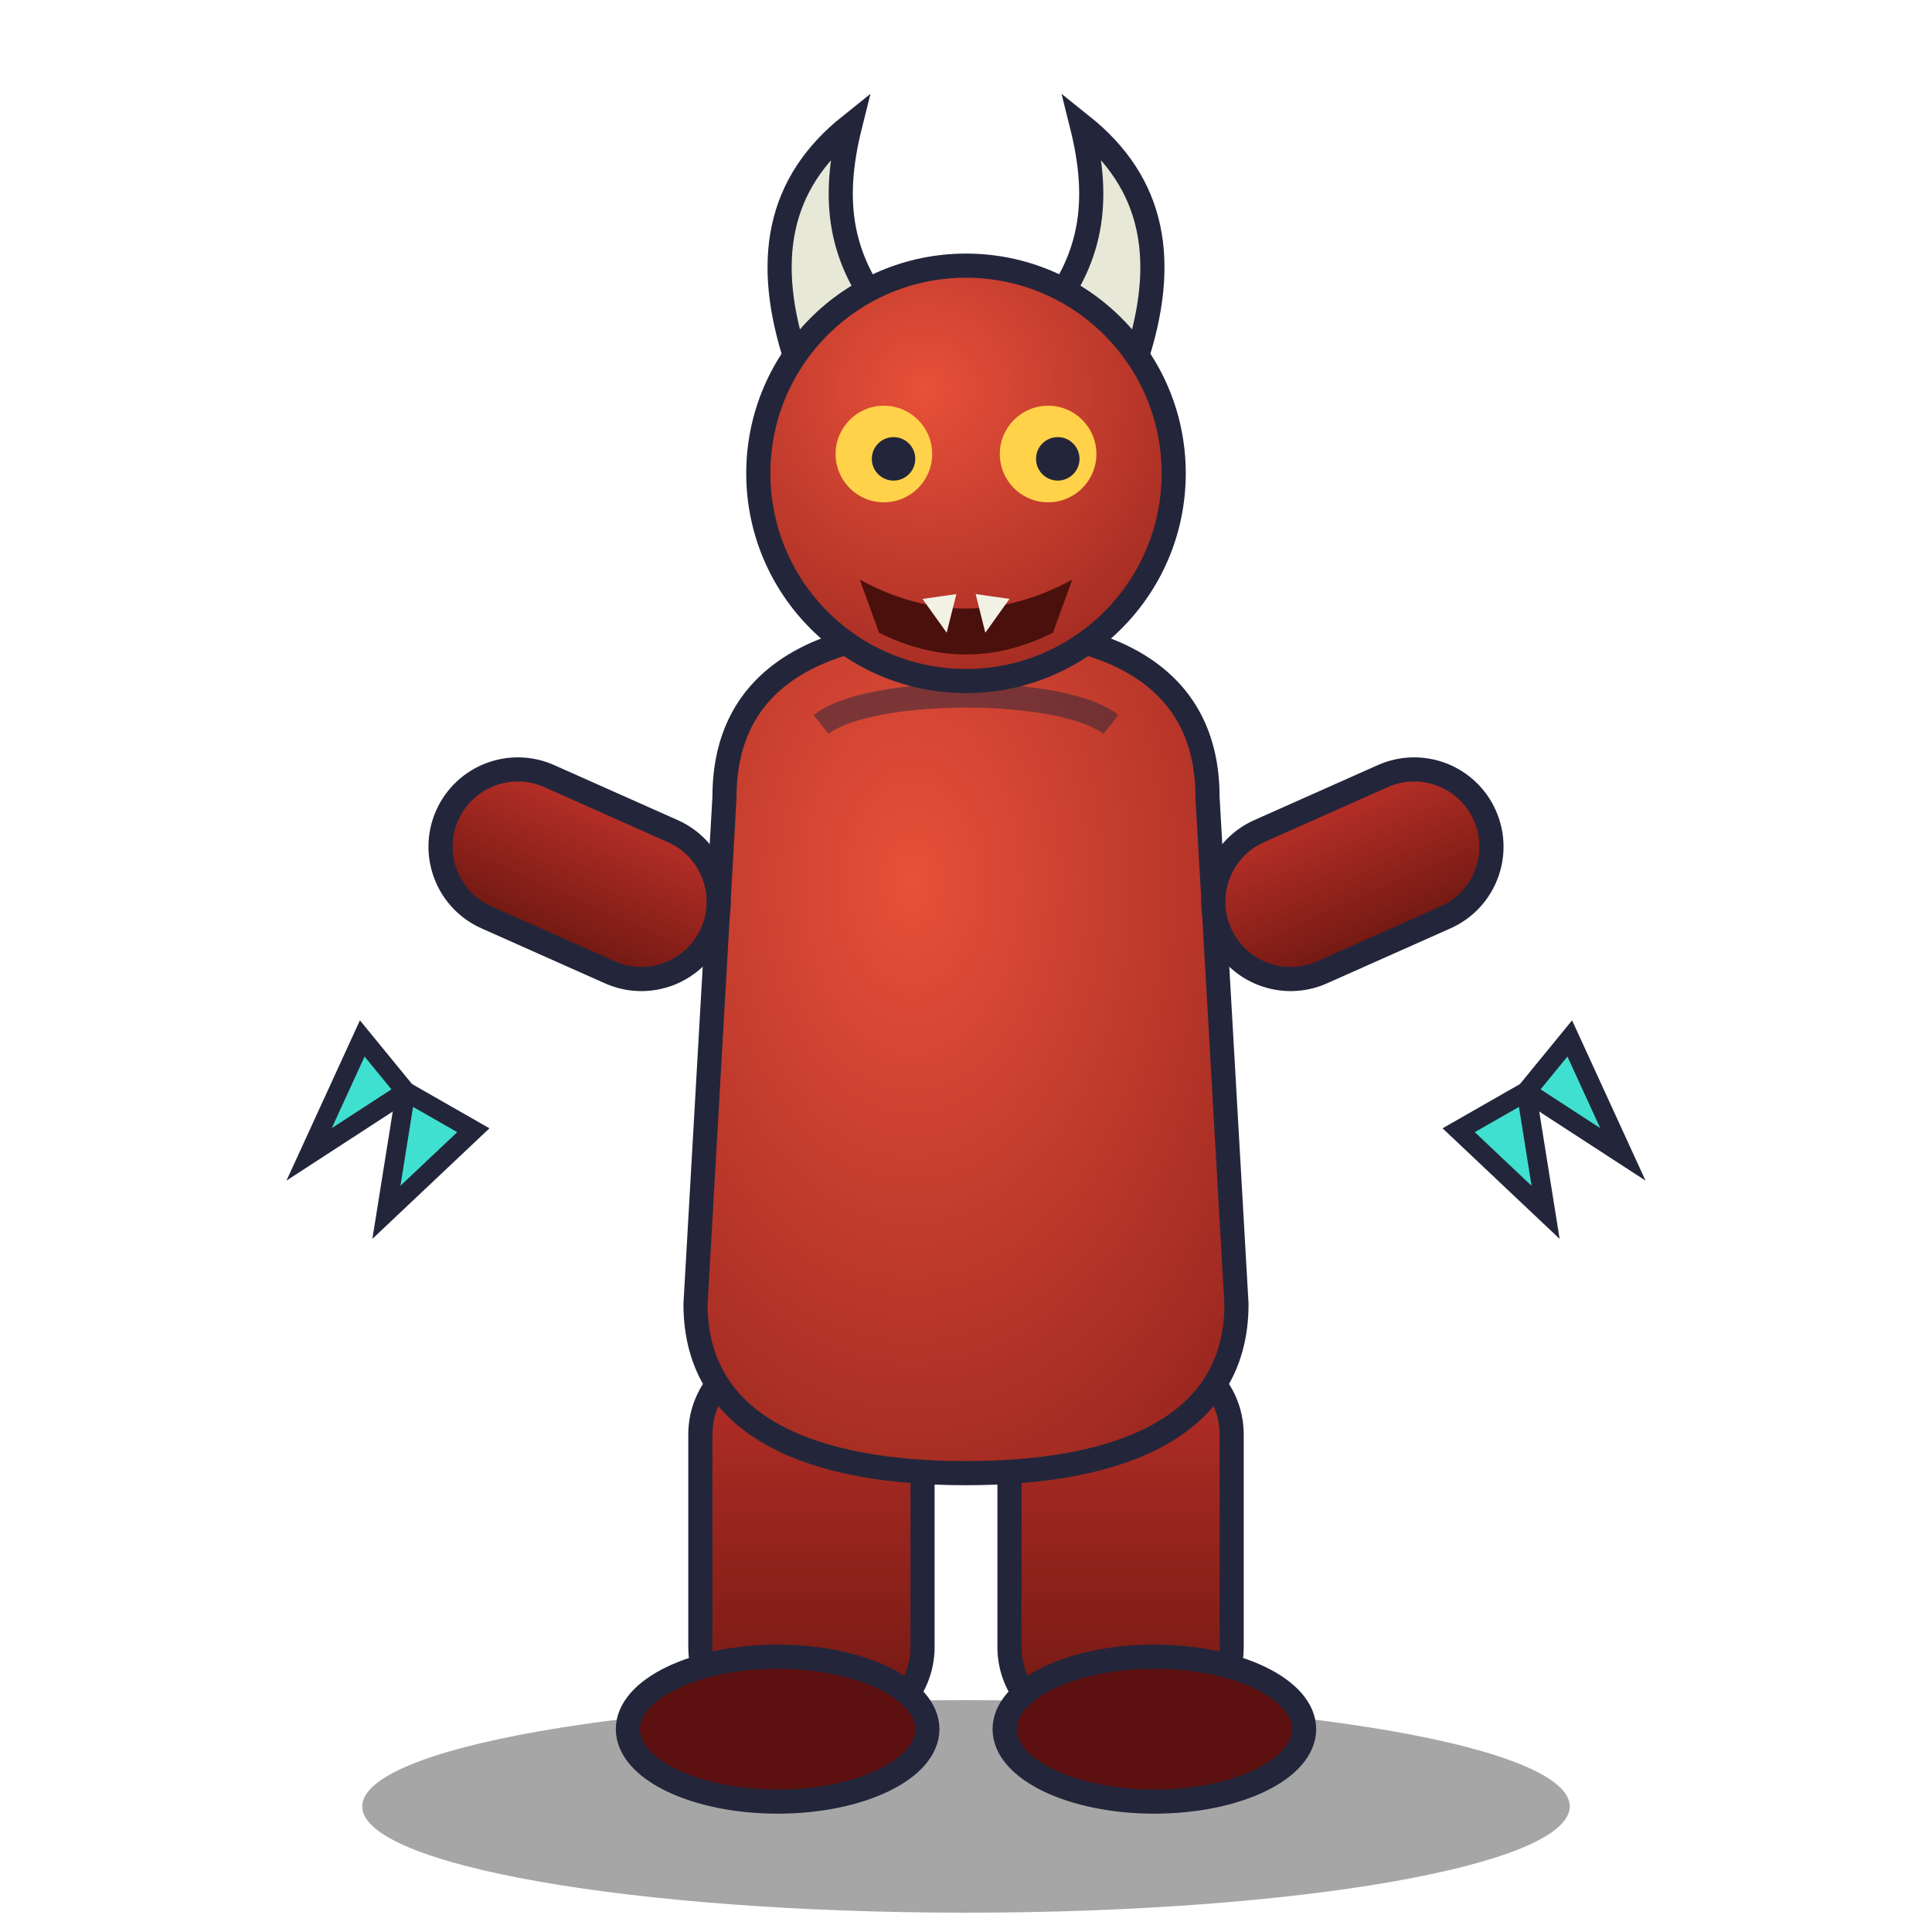
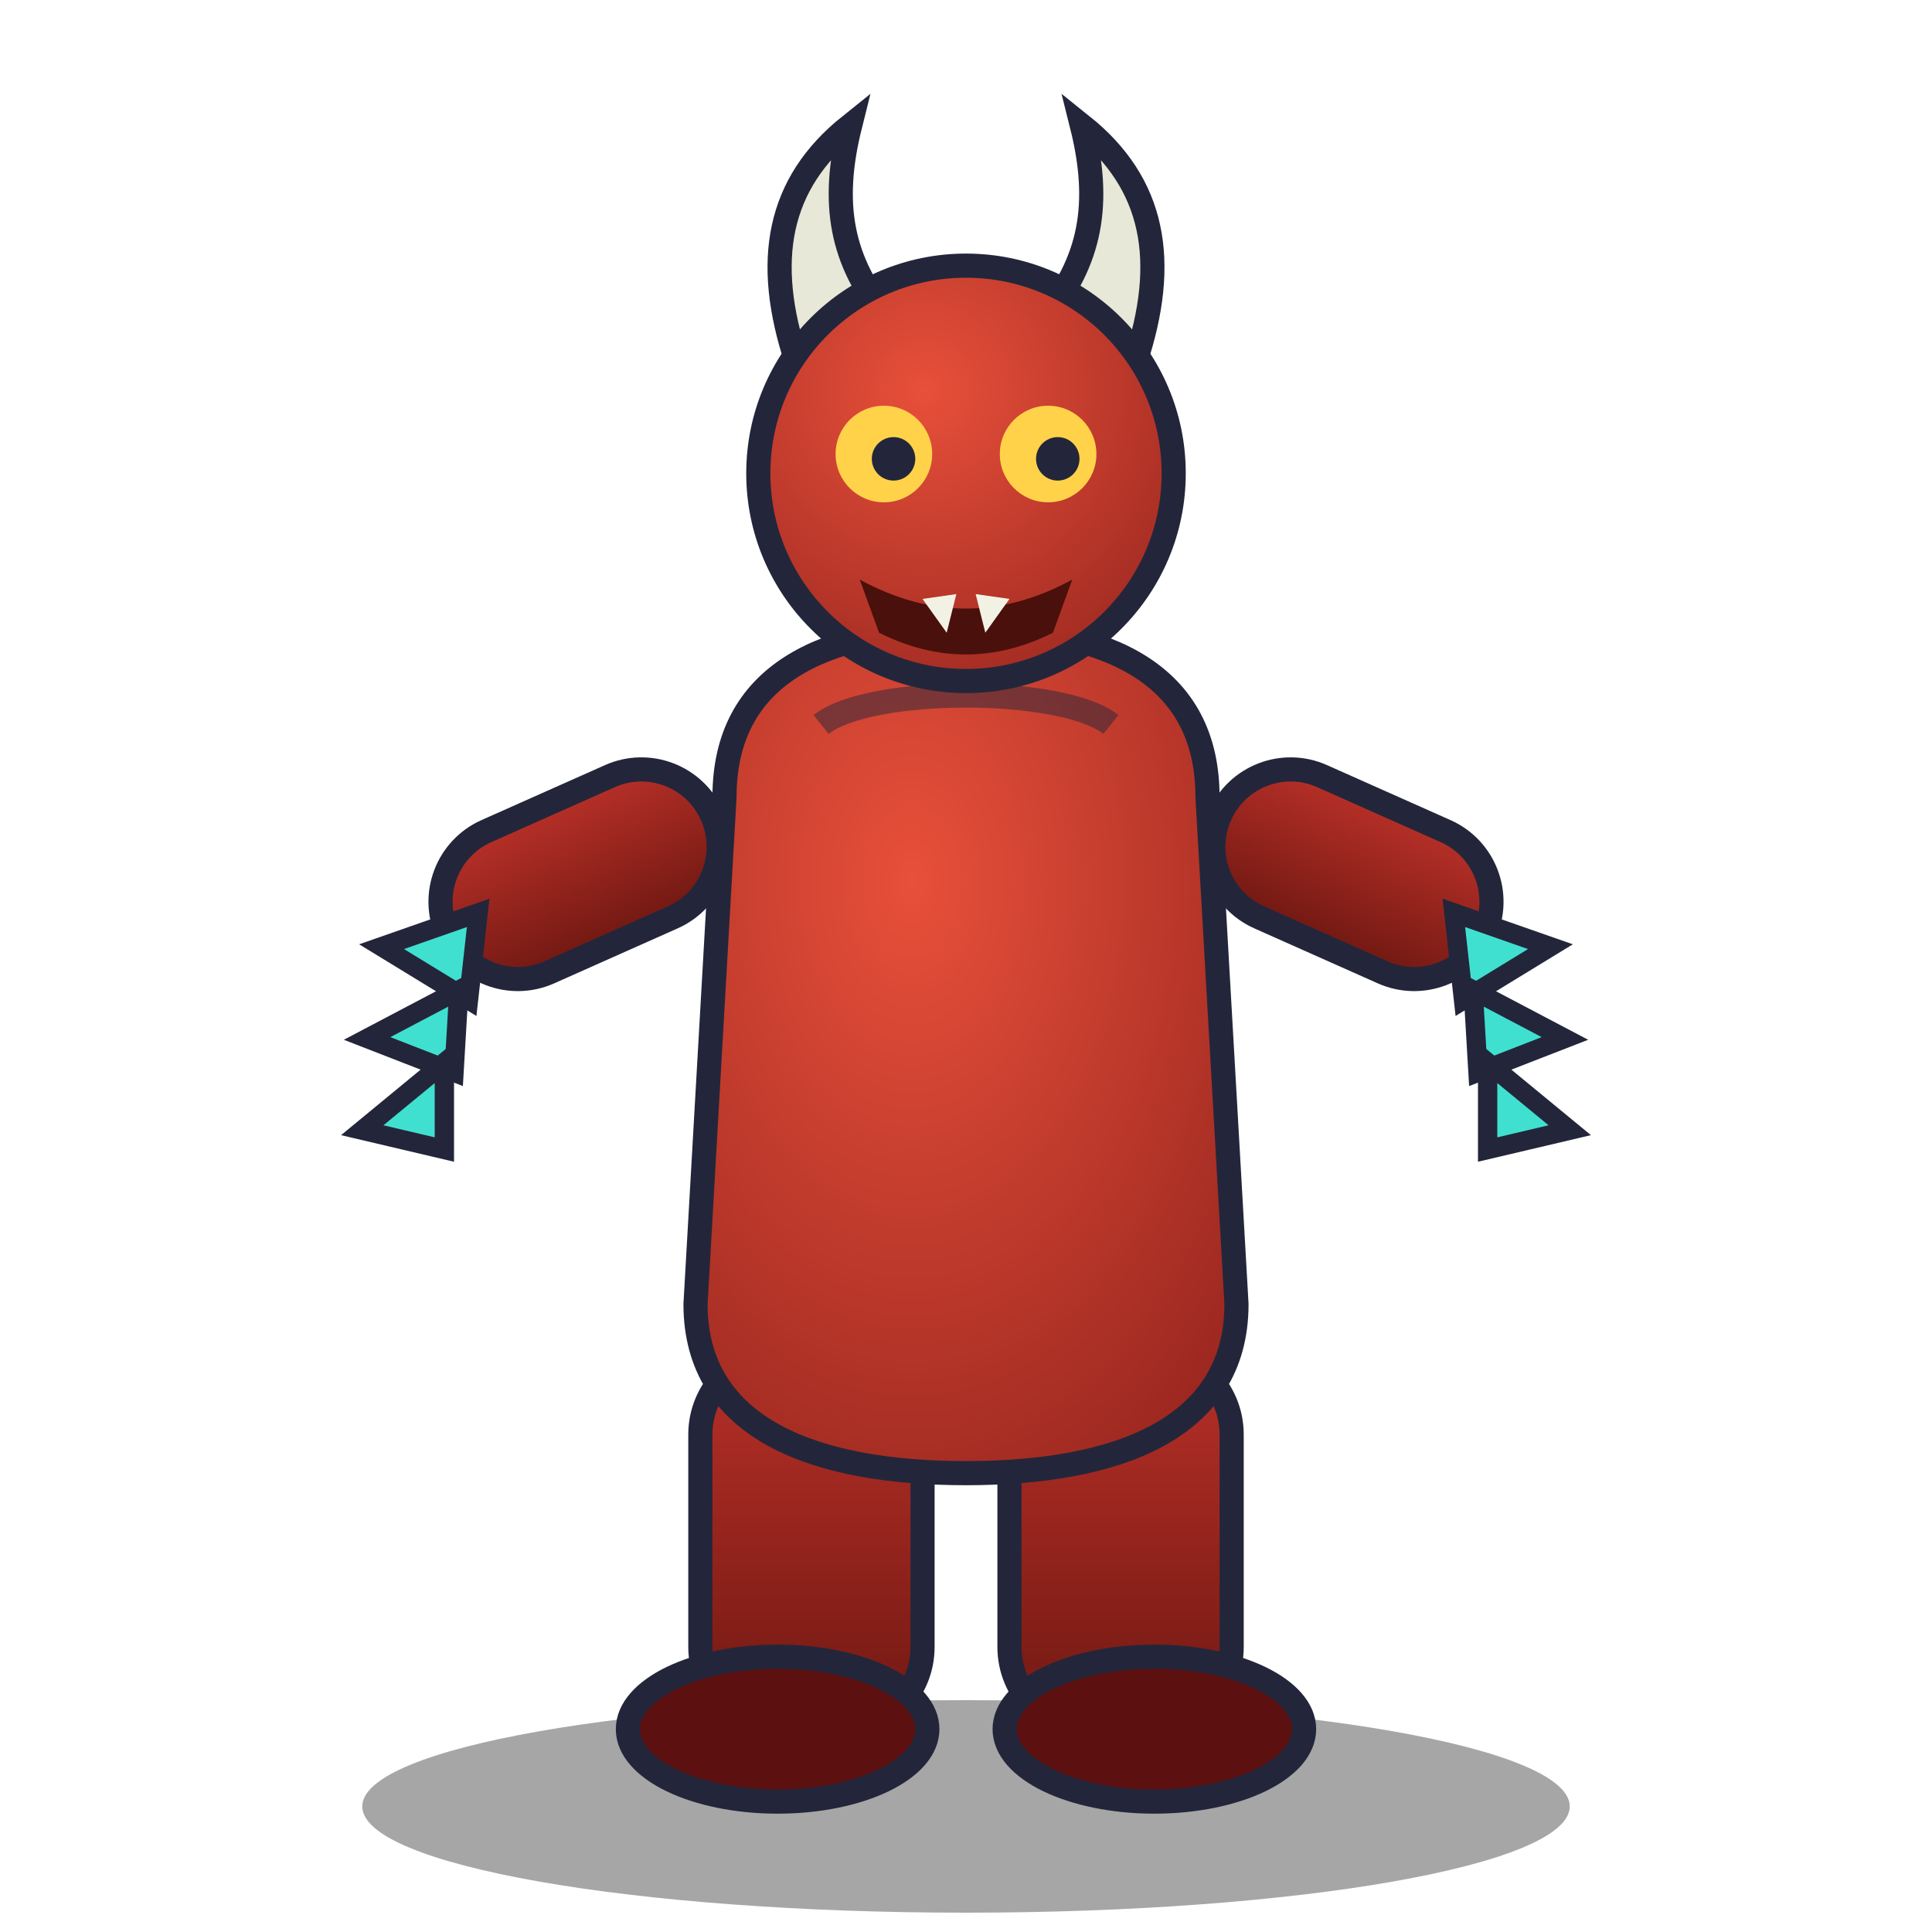
<svg xmlns="http://www.w3.org/2000/svg" viewBox="0 0 800 800">
  <defs>
    <radialGradient id="demon" cx="0.4" cy="0.3" r="1">
      <stop offset="0" stop-color="#e8503a" />
      <stop offset="1" stop-color="#8a1e1a" />
    </radialGradient>
    <linearGradient id="demonDark" x1="0" y1="0" x2="0" y2="1">
      <stop offset="0" stop-color="#b83028" />
      <stop offset="1" stop-color="#701812" />
    </linearGradient>
  </defs>
  <g id="shadow">
    <ellipse cx="400" cy="748" rx="250" ry="44" fill="#000" opacity="0.35" />
  </g>
  <g id="legs" stroke="#23263a" stroke-width="10">
    <rect x="290" y="560" width="92" height="156" rx="34" fill="url(#demonDark)" />
    <rect x="418" y="560" width="92" height="156" rx="34" fill="url(#demonDark)" />
    <ellipse cx="322" cy="716" rx="62" ry="30" fill="#5c1010" />
    <ellipse cx="478" cy="716" rx="62" ry="30" fill="#5c1010" />
  </g>
  <g id="body" stroke="#23263a" stroke-width="10">
    <path d="M 300 330 C 300 280 340 260 400 260 C 460 260 500 280 500 330 L 512 540 C 512 592 462 610 400 610 C 338 610 288 592 288 540 Z" fill="url(#demon)" />
    <path d="M 340 300 C 360 284 440 284 460 300" fill="none" opacity="0.5" />
  </g>
  <g id="arms" stroke="#23263a" stroke-width="10">
-     <rect x="180" y="330" width="120" height="64" rx="32" fill="url(#demonDark)" transform="rotate(24 240 362)" />
-     <rect x="500" y="330" width="120" height="64" rx="32" fill="url(#demonDark)" transform="rotate(-24 560 362)" />
+     <rect x="180" y="330" width="120" height="64" rx="32" fill="url(#demonDark)" transform="rotate(-24 240 362)" />
+     <rect x="500" y="330" width="120" height="64" rx="32" fill="url(#demonDark)" transform="rotate(24 560 362)" />
    <g id="claws" fill="#40e0d0" stroke-width="8">
-       <polygon points="150,430 128,478 168,452" />
-       <polygon points="168,452 160,502 196,468" />
-       <polygon points="650,430 672,478 632,452" />
-       <polygon points="632,452 640,502 604,468" />
+       <polygon points="198,378 158,392 194,414" />
+       <polygon points="190,410 152,430 188,444" />
+       <polygon points="184,440 150,468 184,476" />
+       <polygon points="602,378 642,392 606,414" />
+       <polygon points="610,410 648,430 612,444" />
+       <polygon points="616,440 650,468 616,476" />
    </g>
  </g>
  <g id="head" stroke="#23263a" stroke-width="10">
    <path d="M 330 150 C 316 108 322 76 352 52 C 344 84 348 108 368 132 Z" fill="#e8e8d8" />
    <path d="M 470 150 C 484 108 478 76 448 52 C 456 84 452 108 432 132 Z" fill="#e8e8d8" />
    <circle cx="400" cy="196" r="86" fill="url(#demon)" />
    <circle cx="366" cy="188" r="20" fill="#ffd24a" stroke="none" />
    <circle cx="434" cy="188" r="20" fill="#ffd24a" stroke="none" />
    <circle cx="370" cy="190" r="9" fill="#23263a" stroke="none" />
    <circle cx="438" cy="190" r="9" fill="#23263a" stroke="none" />
    <path d="M 356 240 Q 400 264 444 240 L 436 262 Q 400 280 364 262 Z" fill="#4a100c" stroke="none" />
    <polygon points="382,248 392,262 396,246" fill="#f2f2e4" stroke="none" />
    <polygon points="418,248 408,262 404,246" fill="#f2f2e4" stroke="none" />
  </g>
</svg>
